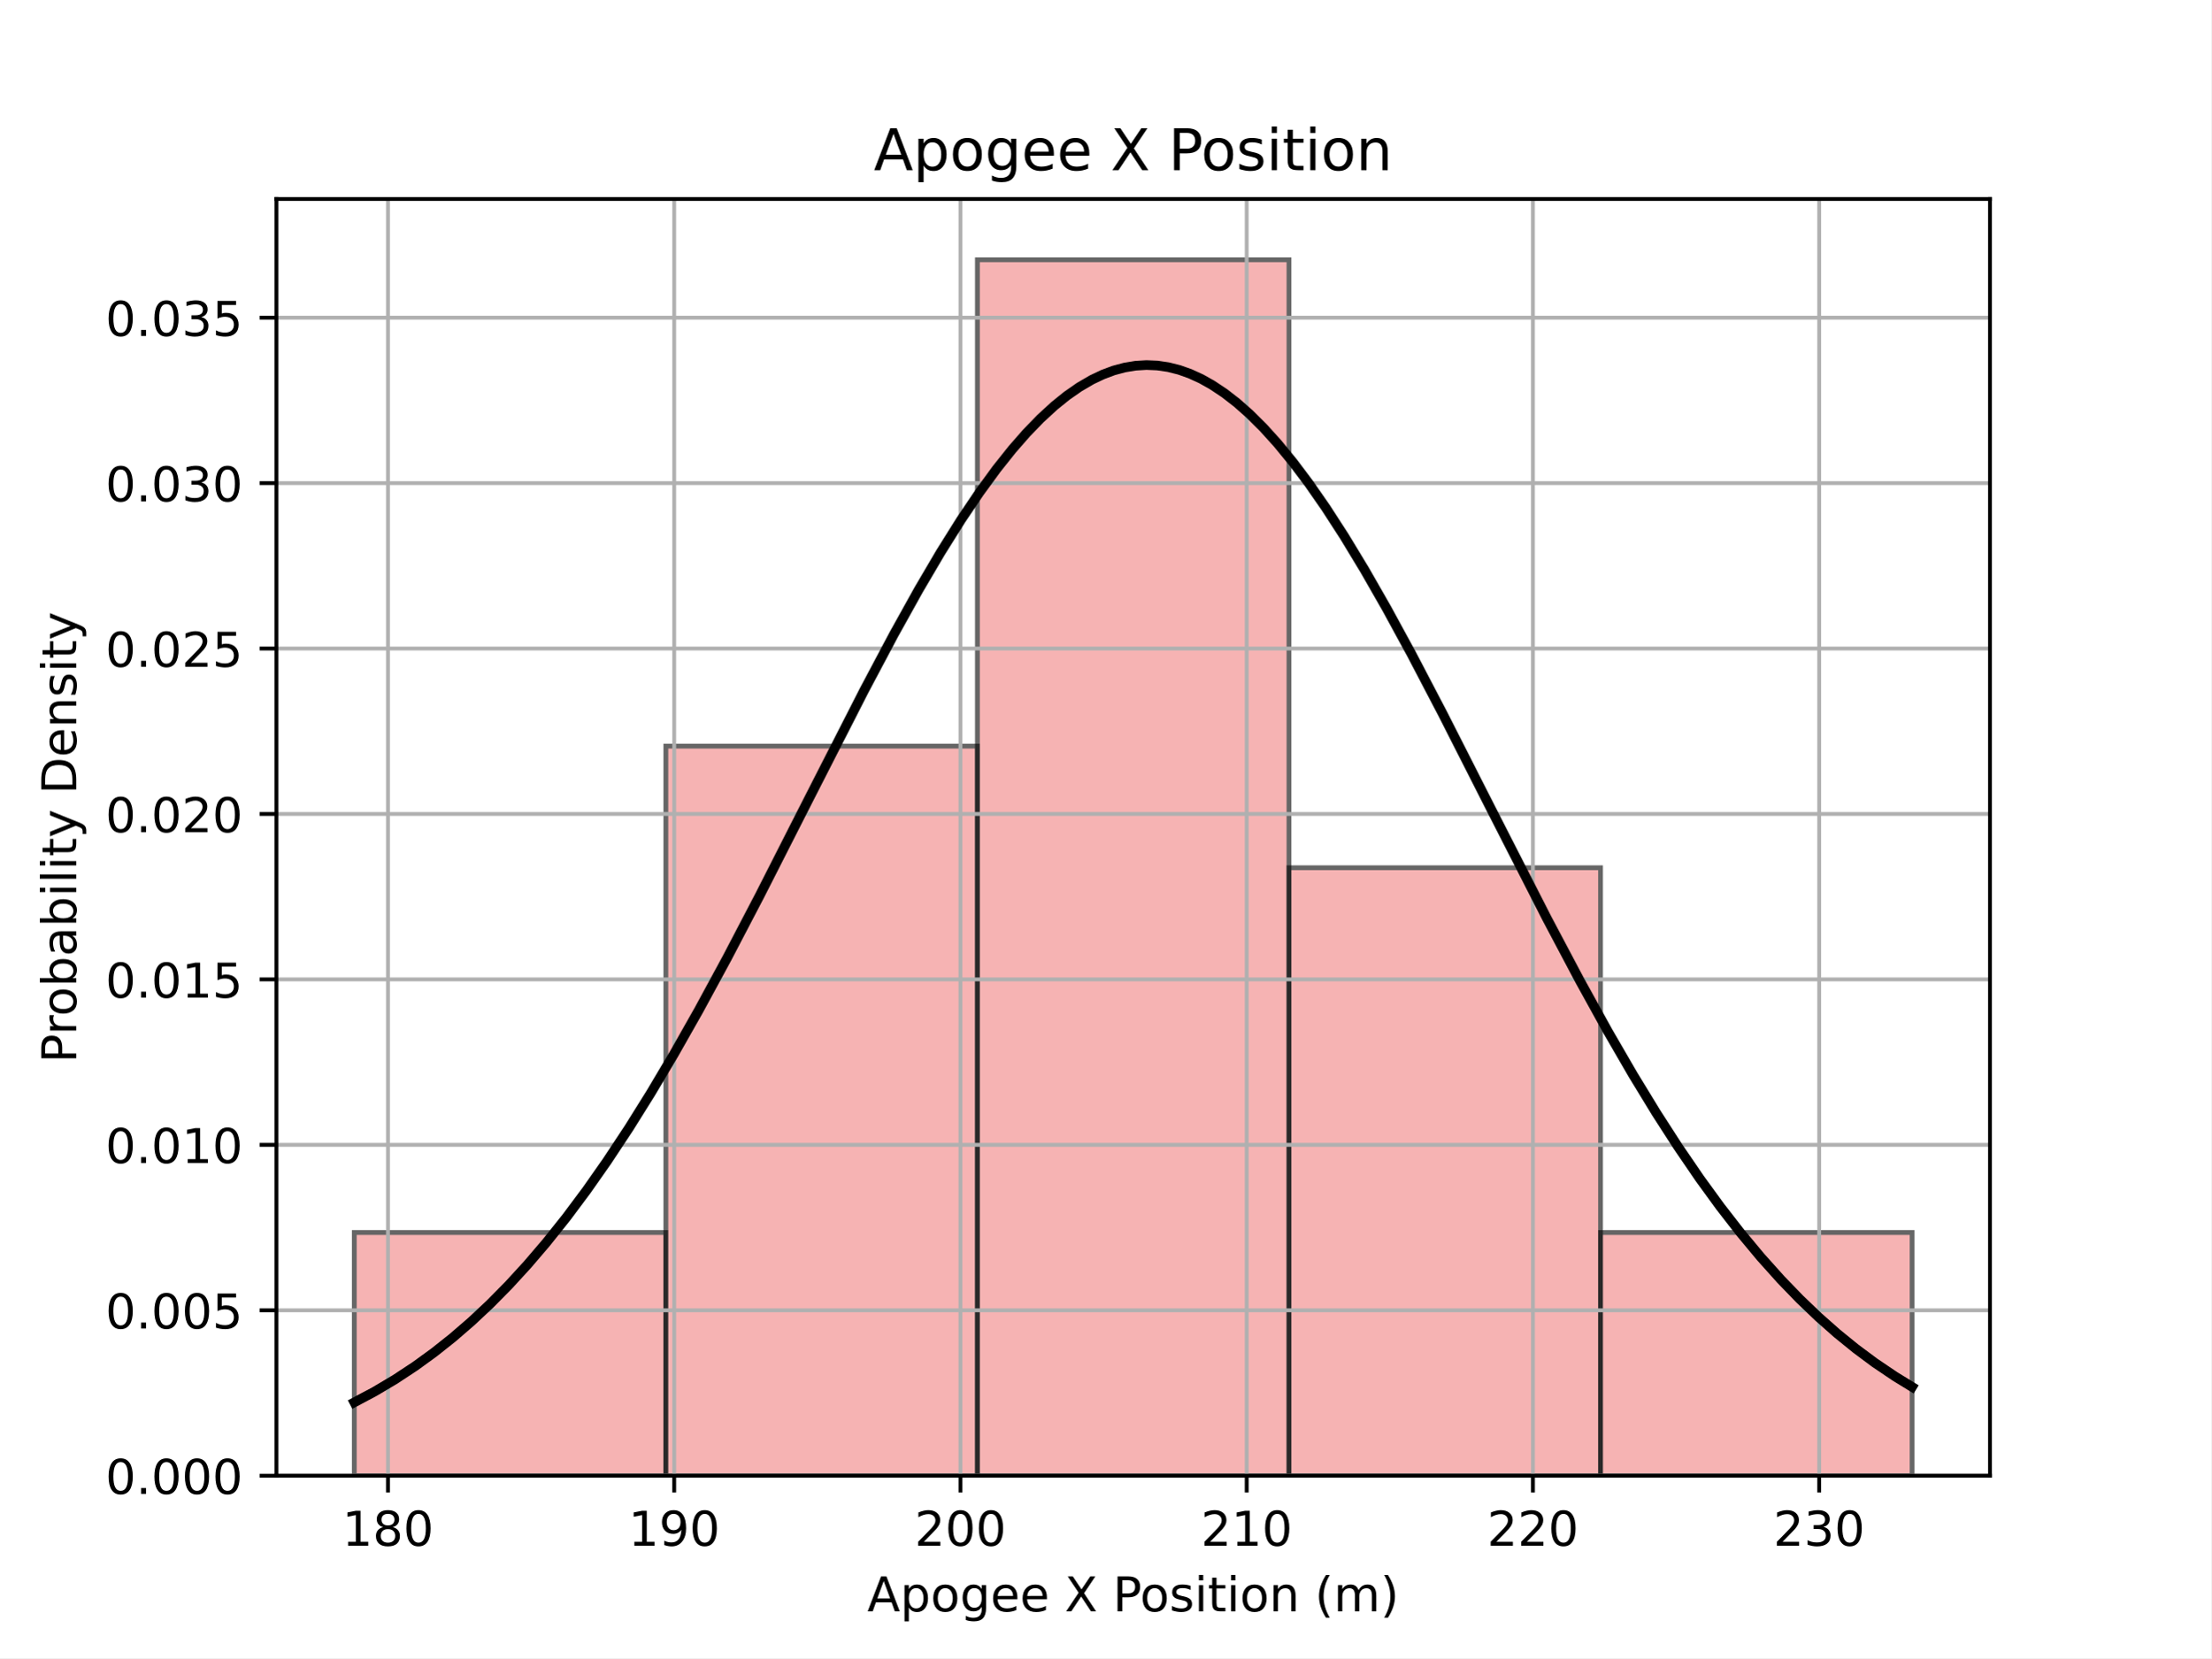
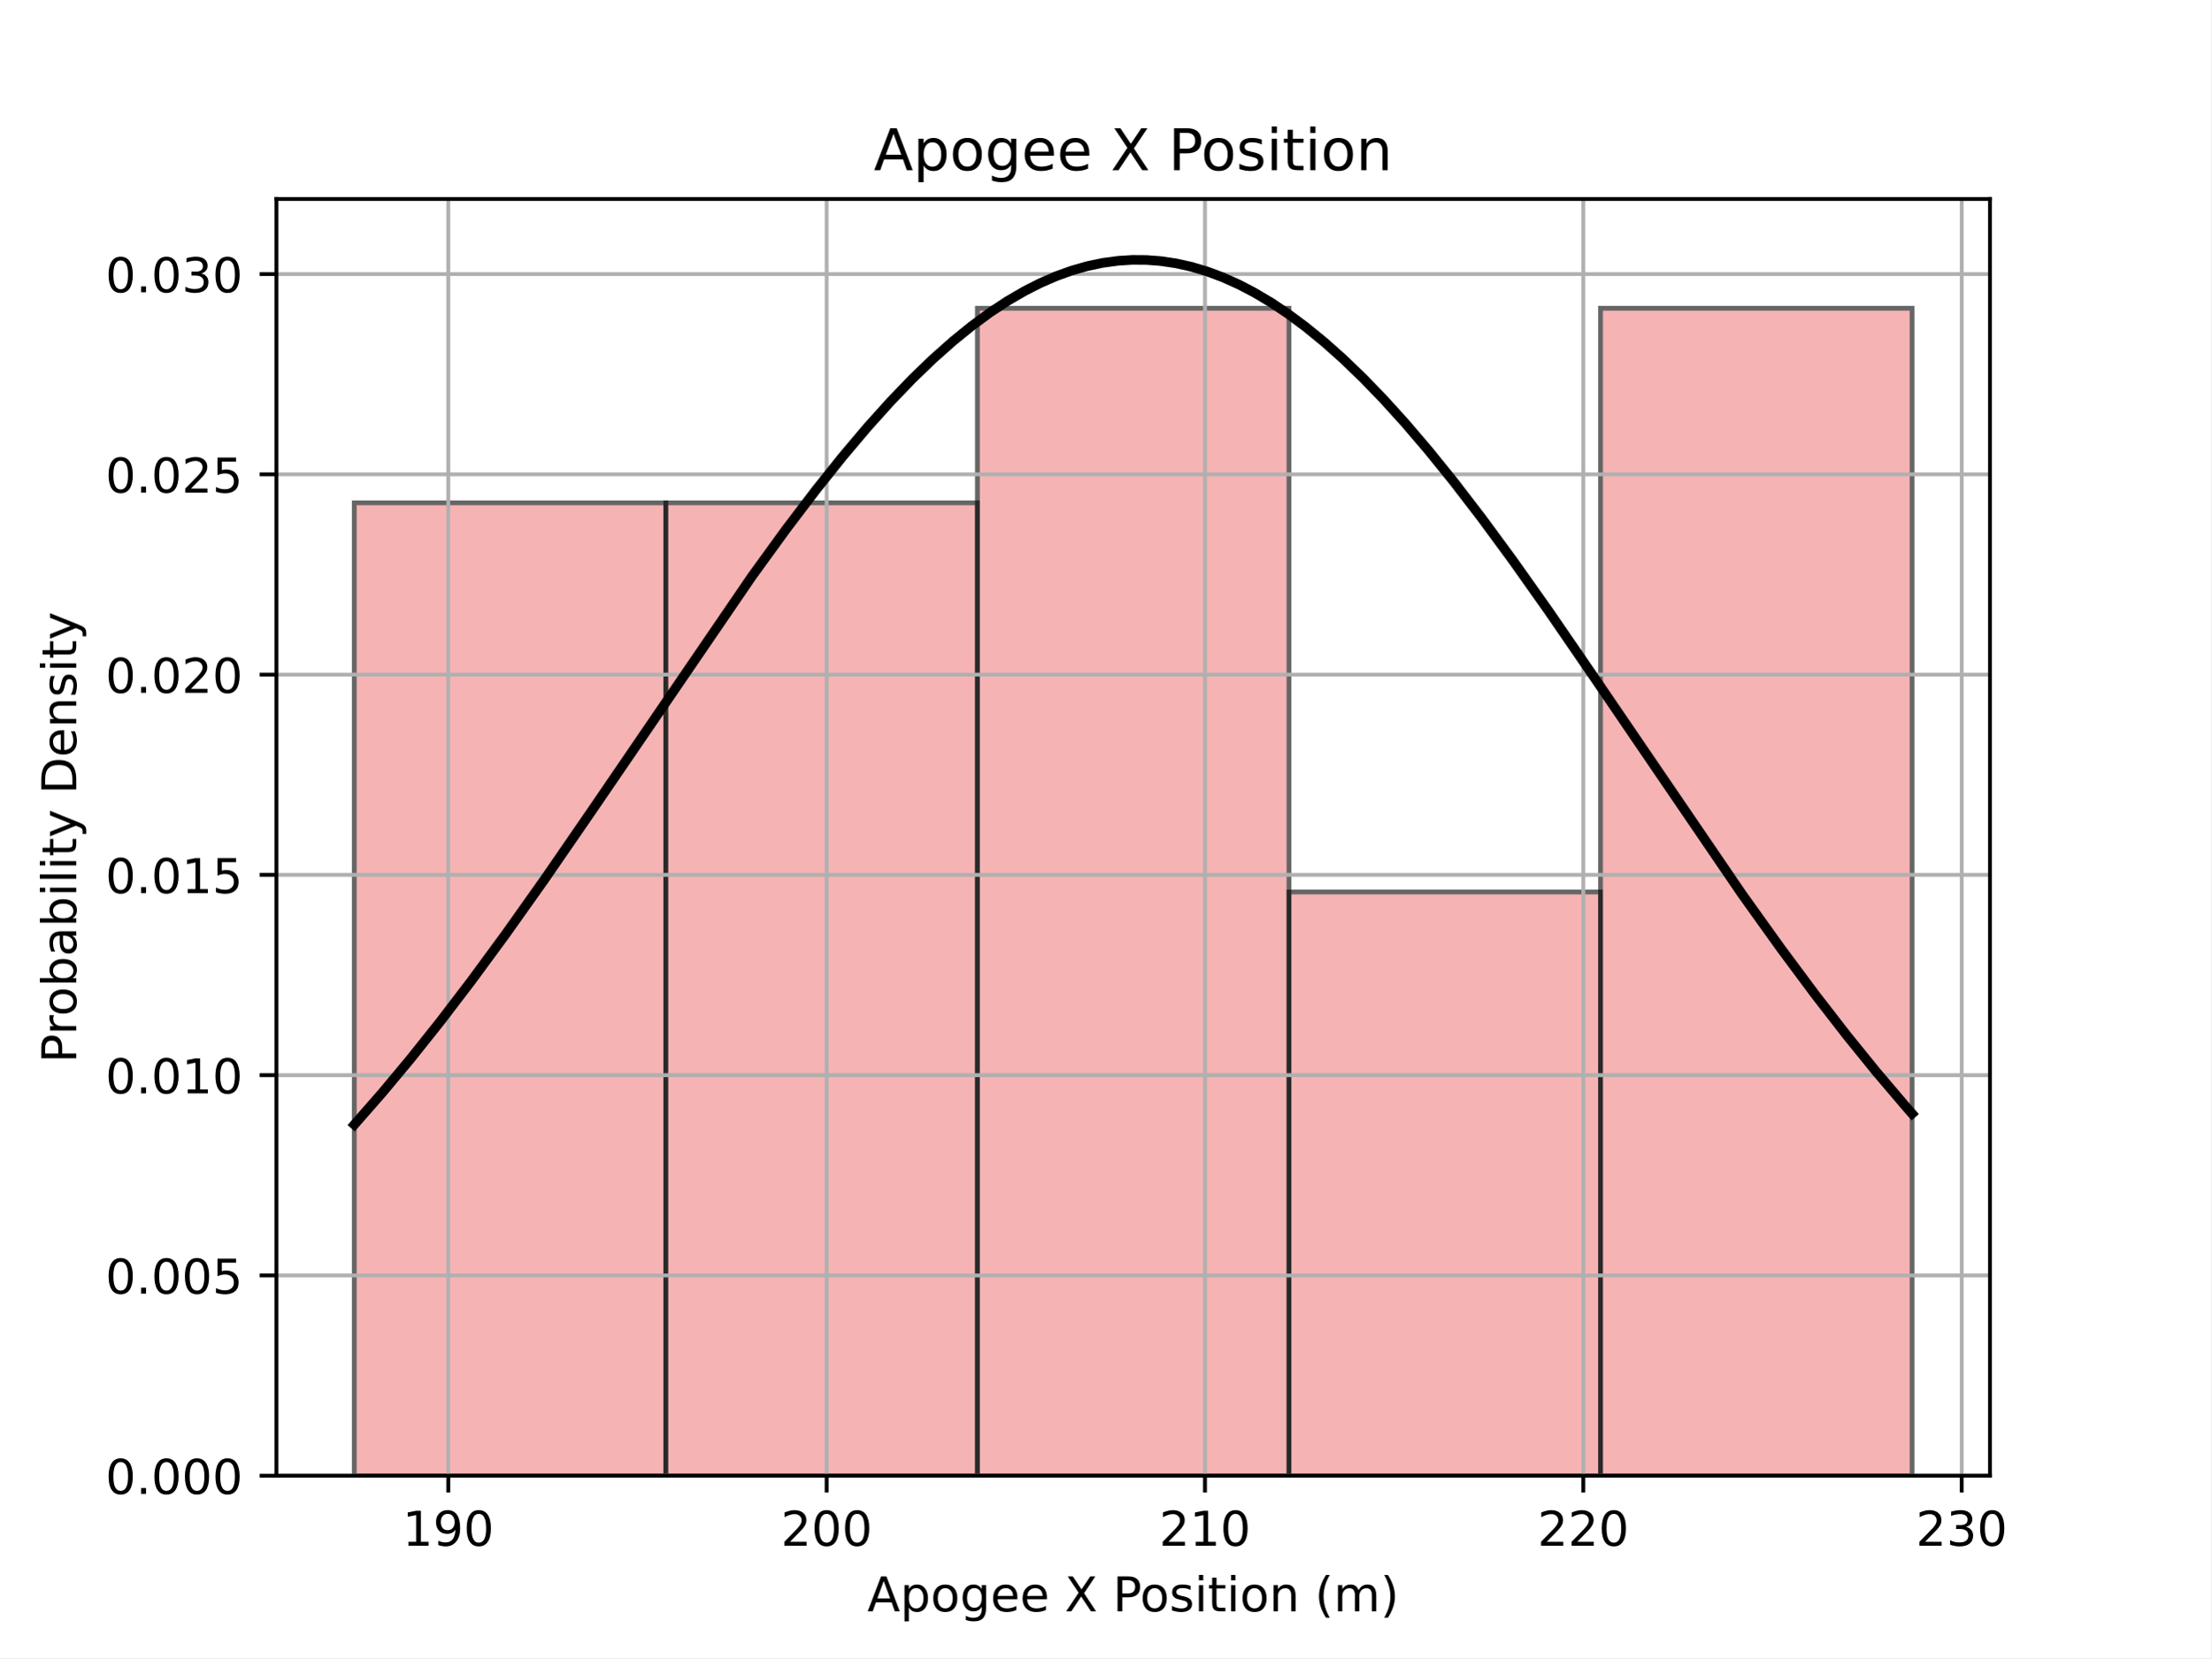
<svg xmlns="http://www.w3.org/2000/svg" xmlns:xlink="http://www.w3.org/1999/xlink" width="460.8pt" height="345.6pt" viewBox="0 0 460.8 345.6" version="1.1">
  <defs>
    <style type="text/css">*{stroke-linejoin: round; stroke-linecap: butt}</style>
  </defs>
  <g id="figure_1">
    <g id="patch_1">
      <path d="M 0 345.6  L 460.8 345.6  L 460.8 0  L 0 0  z " style="fill: #ffffff" />
    </g>
    <g id="axes_1">
      <g id="patch_2">
        <path d="M 57.6 307.584  L 414.72 307.584  L 414.72 41.472  L 57.6 41.472  z " style="fill: #ffffff" />
      </g>
      <g id="patch_3">
-         <path d="M 73.833 307.584  L 138.764 307.584  L 138.764 256.896  L 73.833 256.896  z " clip-path="url(#p63a8324d6d)" style="fill: #f08080; opacity: 0.6; stroke: #000000; stroke-linejoin: miter" />
+         <path d="M 73.833 307.584  L 138.764 307.584  L 138.764 104.806  L 73.833 104.806  z " clip-path="url(#pf82f36c392)" style="fill: #f08080; opacity: 0.6; stroke: #000000; stroke-linejoin: miter" />
      </g>
      <g id="patch_4">
-         <path d="M 138.764 307.584  L 203.695 307.584  L 203.695 155.52  L 138.764 155.52  z " clip-path="url(#p63a8324d6d)" style="fill: #f08080; opacity: 0.6; stroke: #000000; stroke-linejoin: miter" />
+         <path d="M 138.764 307.584  L 203.695 307.584  L 203.695 104.806  L 138.764 104.806  z " clip-path="url(#pf82f36c392)" style="fill: #f08080; opacity: 0.6; stroke: #000000; stroke-linejoin: miter" />
      </g>
      <g id="patch_5">
-         <path d="M 203.695 307.584  L 268.625 307.584  L 268.625 54.144  L 203.695 54.144  z " clip-path="url(#p63a8324d6d)" style="fill: #f08080; opacity: 0.6; stroke: #000000; stroke-linejoin: miter" />
+         <path d="M 203.695 307.584  L 268.625 307.584  L 268.625 64.251  L 203.695 64.251  z " clip-path="url(#pf82f36c392)" style="fill: #f08080; opacity: 0.6; stroke: #000000; stroke-linejoin: miter" />
      </g>
      <g id="patch_6">
-         <path d="M 268.625 307.584  L 333.556 307.584  L 333.556 180.864  L 268.625 180.864  z " clip-path="url(#p63a8324d6d)" style="fill: #f08080; opacity: 0.6; stroke: #000000; stroke-linejoin: miter" />
+         <path d="M 268.625 307.584  L 333.556 307.584  L 333.556 185.917  L 268.625 185.917  z " clip-path="url(#pf82f36c392)" style="fill: #f08080; opacity: 0.6; stroke: #000000; stroke-linejoin: miter" />
      </g>
      <g id="patch_7">
-         <path d="M 333.556 307.584  L 398.487 307.584  L 398.487 256.896  L 333.556 256.896  z " clip-path="url(#p63a8324d6d)" style="fill: #f08080; opacity: 0.6; stroke: #000000; stroke-linejoin: miter" />
+         <path d="M 333.556 307.584  L 398.487 307.584  L 398.487 64.251  L 333.556 64.251  z " clip-path="url(#pf82f36c392)" style="fill: #f08080; opacity: 0.6; stroke: #000000; stroke-linejoin: miter" />
      </g>
      <g id="matplotlib.axis_1">
        <g id="xtick_1">
          <g id="line2d_1">
-             <path d="M 80.849 307.584  L 80.849 41.472  " clip-path="url(#p63a8324d6d)" style="fill: none; stroke: #b0b0b0; stroke-width: 0.8; stroke-linecap: square" />
+             <path d="M 93.417 307.584  L 93.417 41.472  " clip-path="url(#pf82f36c392)" style="fill: none; stroke: #b0b0b0; stroke-width: 0.8; stroke-linecap: square" />
          </g>
          <g id="line2d_2">
            <defs>
-               <path id="m609d0bfc4b" d="M 0 0  L 0 3.5  " style="stroke: #000000; stroke-width: 0.8" />
+               <path id="m149912df74" d="M 0 0  L 0 3.5  " style="stroke: #000000; stroke-width: 0.8" />
            </defs>
            <g>
-               <use xlink:href="#m609d0bfc4b" x="80.849" y="307.584" style="stroke: #000000; stroke-width: 0.8" />
+               <use xlink:href="#m149912df74" x="93.417" y="307.584" style="stroke: #000000; stroke-width: 0.8" />
            </g>
          </g>
          <g id="text_1">
-             <g transform="translate(71.30485 322.1824) scale(0.1 -0.1)">
+             <g transform="translate(83.87286 322.1824) scale(0.1 -0.1)">
              <defs>
                <path id="DejaVuSans-31" d="M 794 531  L 1825 531  L 1825 4091  L 703 3866  L 703 4441  L 1819 4666  L 2450 4666  L 2450 531  L 3481 531  L 3481 0  L 794 0  L 794 531  z " transform="scale(0.015625)" />
-                 <path id="DejaVuSans-38" d="M 2034 2216  Q 1584 2216 1326 1975  Q 1069 1734 1069 1313  Q 1069 891 1326 650  Q 1584 409 2034 409  Q 2484 409 2743 651  Q 3003 894 3003 1313  Q 3003 1734 2745 1975  Q 2488 2216 2034 2216  z M 1403 2484  Q 997 2584 770 2862  Q 544 3141 544 3541  Q 544 4100 942 4425  Q 1341 4750 2034 4750  Q 2731 4750 3128 4425  Q 3525 4100 3525 3541  Q 3525 3141 3298 2862  Q 3072 2584 2669 2484  Q 3125 2378 3379 2068  Q 3634 1759 3634 1313  Q 3634 634 3220 271  Q 2806 -91 2034 -91  Q 1263 -91 848 271  Q 434 634 434 1313  Q 434 1759 690 2068  Q 947 2378 1403 2484  z M 1172 3481  Q 1172 3119 1398 2916  Q 1625 2713 2034 2713  Q 2441 2713 2670 2916  Q 2900 3119 2900 3481  Q 2900 3844 2670 4047  Q 2441 4250 2034 4250  Q 1625 4250 1398 4047  Q 1172 3844 1172 3481  z " transform="scale(0.015625)" />
+                 <path id="DejaVuSans-39" d="M 703 97  L 703 672  Q 941 559 1184 500  Q 1428 441 1663 441  Q 2288 441 2617 861  Q 2947 1281 2994 2138  Q 2813 1869 2534 1725  Q 2256 1581 1919 1581  Q 1219 1581 811 2004  Q 403 2428 403 3163  Q 403 3881 828 4315  Q 1253 4750 1959 4750  Q 2769 4750 3195 4129  Q 3622 3509 3622 2328  Q 3622 1225 3098 567  Q 2575 -91 1691 -91  Q 1453 -91 1209 -44  Q 966 3 703 97  z M 1959 2075  Q 2384 2075 2632 2365  Q 2881 2656 2881 3163  Q 2881 3666 2632 3958  Q 2384 4250 1959 4250  Q 1534 4250 1286 3958  Q 1038 3666 1038 3163  Q 1038 2656 1286 2365  Q 1534 2075 1959 2075  z " transform="scale(0.015625)" />
                <path id="DejaVuSans-30" d="M 2034 4250  Q 1547 4250 1301 3770  Q 1056 3291 1056 2328  Q 1056 1369 1301 889  Q 1547 409 2034 409  Q 2525 409 2770 889  Q 3016 1369 3016 2328  Q 3016 3291 2770 3770  Q 2525 4250 2034 4250  z M 2034 4750  Q 2819 4750 3233 4129  Q 3647 3509 3647 2328  Q 3647 1150 3233 529  Q 2819 -91 2034 -91  Q 1250 -91 836 529  Q 422 1150 422 2328  Q 422 3509 836 4129  Q 1250 4750 2034 4750  z " transform="scale(0.015625)" />
              </defs>
              <use xlink:href="#DejaVuSans-31" />
-               <use xlink:href="#DejaVuSans-38" transform="translate(63.62305 0)" />
+               <use xlink:href="#DejaVuSans-39" transform="translate(63.62305 0)" />
              <use xlink:href="#DejaVuSans-30" transform="translate(127.2461 0)" />
            </g>
          </g>
        </g>
        <g id="xtick_2">
          <g id="line2d_3">
-             <path d="M 140.504 307.584  L 140.504 41.472  " clip-path="url(#p63a8324d6d)" style="fill: none; stroke: #b0b0b0; stroke-width: 0.8; stroke-linecap: square" />
+             <path d="M 172.269 307.584  L 172.269 41.472  " clip-path="url(#pf82f36c392)" style="fill: none; stroke: #b0b0b0; stroke-width: 0.8; stroke-linecap: square" />
          </g>
          <g id="line2d_4">
            <g>
-               <use xlink:href="#m609d0bfc4b" x="140.504" y="307.584" style="stroke: #000000; stroke-width: 0.8" />
+               <use xlink:href="#m149912df74" x="172.269" y="307.584" style="stroke: #000000; stroke-width: 0.8" />
            </g>
          </g>
          <g id="text_2">
-             <g transform="translate(130.9602 322.1824) scale(0.1 -0.1)">
-               <defs>
-                 <path id="DejaVuSans-39" d="M 703 97  L 703 672  Q 941 559 1184 500  Q 1428 441 1663 441  Q 2288 441 2617 861  Q 2947 1281 2994 2138  Q 2813 1869 2534 1725  Q 2256 1581 1919 1581  Q 1219 1581 811 2004  Q 403 2428 403 3163  Q 403 3881 828 4315  Q 1253 4750 1959 4750  Q 2769 4750 3195 4129  Q 3622 3509 3622 2328  Q 3622 1225 3098 567  Q 2575 -91 1691 -91  Q 1453 -91 1209 -44  Q 966 3 703 97  z M 1959 2075  Q 2384 2075 2632 2365  Q 2881 2656 2881 3163  Q 2881 3666 2632 3958  Q 2384 4250 1959 4250  Q 1534 4250 1286 3958  Q 1038 3666 1038 3163  Q 1038 2656 1286 2365  Q 1534 2075 1959 2075  z " transform="scale(0.015625)" />
-               </defs>
-               <use xlink:href="#DejaVuSans-31" />
-               <use xlink:href="#DejaVuSans-39" transform="translate(63.62305 0)" />
+             <g transform="translate(162.7254 322.1824) scale(0.1 -0.1)">
+               <defs>
+                 <path id="DejaVuSans-32" d="M 1228 531  L 3431 531  L 3431 0  L 469 0  L 469 531  Q 828 903 1448 1529  Q 2069 2156 2228 2338  Q 2531 2678 2651 2914  Q 2772 3150 2772 3378  Q 2772 3750 2511 3984  Q 2250 4219 1831 4219  Q 1534 4219 1204 4116  Q 875 4013 500 3803  L 500 4441  Q 881 4594 1212 4672  Q 1544 4750 1819 4750  Q 2544 4750 2975 4387  Q 3406 4025 3406 3419  Q 3406 3131 3298 2873  Q 3191 2616 2906 2266  Q 2828 2175 2409 1742  Q 1991 1309 1228 531  z " transform="scale(0.015625)" />
+               </defs>
+               <use xlink:href="#DejaVuSans-32" />
+               <use xlink:href="#DejaVuSans-30" transform="translate(63.62305 0)" />
              <use xlink:href="#DejaVuSans-30" transform="translate(127.2461 0)" />
            </g>
          </g>
        </g>
        <g id="xtick_3">
          <g id="line2d_5">
-             <path d="M 200.159 307.584  L 200.159 41.472  " clip-path="url(#p63a8324d6d)" style="fill: none; stroke: #b0b0b0; stroke-width: 0.8; stroke-linecap: square" />
+             <path d="M 251.122 307.584  L 251.122 41.472  " clip-path="url(#pf82f36c392)" style="fill: none; stroke: #b0b0b0; stroke-width: 0.8; stroke-linecap: square" />
          </g>
          <g id="line2d_6">
            <g>
-               <use xlink:href="#m609d0bfc4b" x="200.159" y="307.584" style="stroke: #000000; stroke-width: 0.8" />
+               <use xlink:href="#m149912df74" x="251.122" y="307.584" style="stroke: #000000; stroke-width: 0.8" />
            </g>
          </g>
          <g id="text_3">
-             <g transform="translate(190.6156 322.1824) scale(0.1 -0.1)">
-               <defs>
-                 <path id="DejaVuSans-32" d="M 1228 531  L 3431 531  L 3431 0  L 469 0  L 469 531  Q 828 903 1448 1529  Q 2069 2156 2228 2338  Q 2531 2678 2651 2914  Q 2772 3150 2772 3378  Q 2772 3750 2511 3984  Q 2250 4219 1831 4219  Q 1534 4219 1204 4116  Q 875 4013 500 3803  L 500 4441  Q 881 4594 1212 4672  Q 1544 4750 1819 4750  Q 2544 4750 2975 4387  Q 3406 4025 3406 3419  Q 3406 3131 3298 2873  Q 3191 2616 2906 2266  Q 2828 2175 2409 1742  Q 1991 1309 1228 531  z " transform="scale(0.015625)" />
-               </defs>
+             <g transform="translate(241.5779 322.1824) scale(0.1 -0.1)">
              <use xlink:href="#DejaVuSans-32" />
-               <use xlink:href="#DejaVuSans-30" transform="translate(63.62305 0)" />
+               <use xlink:href="#DejaVuSans-31" transform="translate(63.62305 0)" />
              <use xlink:href="#DejaVuSans-30" transform="translate(127.2461 0)" />
            </g>
          </g>
        </g>
        <g id="xtick_4">
          <g id="line2d_7">
-             <path d="M 259.815 307.584  L 259.815 41.472  " clip-path="url(#p63a8324d6d)" style="fill: none; stroke: #b0b0b0; stroke-width: 0.8; stroke-linecap: square" />
+             <path d="M 329.974 307.584  L 329.974 41.472  " clip-path="url(#pf82f36c392)" style="fill: none; stroke: #b0b0b0; stroke-width: 0.8; stroke-linecap: square" />
          </g>
          <g id="line2d_8">
            <g>
-               <use xlink:href="#m609d0bfc4b" x="259.815" y="307.584" style="stroke: #000000; stroke-width: 0.8" />
+               <use xlink:href="#m149912df74" x="329.974" y="307.584" style="stroke: #000000; stroke-width: 0.8" />
            </g>
          </g>
          <g id="text_4">
-             <g transform="translate(250.271 322.1824) scale(0.1 -0.1)">
+             <g transform="translate(320.4304 322.1824) scale(0.1 -0.1)">
              <use xlink:href="#DejaVuSans-32" />
-               <use xlink:href="#DejaVuSans-31" transform="translate(63.62305 0)" />
+               <use xlink:href="#DejaVuSans-32" transform="translate(63.62305 0)" />
              <use xlink:href="#DejaVuSans-30" transform="translate(127.2461 0)" />
            </g>
          </g>
        </g>
        <g id="xtick_5">
          <g id="line2d_9">
-             <path d="M 319.47 307.584  L 319.47 41.472  " clip-path="url(#p63a8324d6d)" style="fill: none; stroke: #b0b0b0; stroke-width: 0.8; stroke-linecap: square" />
+             <path d="M 408.827 307.584  L 408.827 41.472  " clip-path="url(#pf82f36c392)" style="fill: none; stroke: #b0b0b0; stroke-width: 0.8; stroke-linecap: square" />
          </g>
          <g id="line2d_10">
            <g>
-               <use xlink:href="#m609d0bfc4b" x="319.47" y="307.584" style="stroke: #000000; stroke-width: 0.8" />
+               <use xlink:href="#m149912df74" x="408.827" y="307.584" style="stroke: #000000; stroke-width: 0.8" />
            </g>
          </g>
          <g id="text_5">
-             <g transform="translate(309.9263 322.1824) scale(0.1 -0.1)">
-               <use xlink:href="#DejaVuSans-32" />
-               <use xlink:href="#DejaVuSans-32" transform="translate(63.62305 0)" />
-               <use xlink:href="#DejaVuSans-30" transform="translate(127.2461 0)" />
-             </g>
-           </g>
-         </g>
-         <g id="xtick_6">
-           <g id="line2d_11">
-             <path d="M 379.125 307.584  L 379.125 41.472  " clip-path="url(#p63a8324d6d)" style="fill: none; stroke: #b0b0b0; stroke-width: 0.8; stroke-linecap: square" />
-           </g>
-           <g id="line2d_12">
-             <g>
-               <use xlink:href="#m609d0bfc4b" x="379.125" y="307.584" style="stroke: #000000; stroke-width: 0.8" />
-             </g>
-           </g>
-           <g id="text_6">
-             <g transform="translate(369.5817 322.1824) scale(0.1 -0.1)">
+             <g transform="translate(399.2829 322.1824) scale(0.1 -0.1)">
              <defs>
                <path id="DejaVuSans-33" d="M 2597 2516  Q 3050 2419 3304 2112  Q 3559 1806 3559 1356  Q 3559 666 3084 287  Q 2609 -91 1734 -91  Q 1441 -91 1130 -33  Q 819 25 488 141  L 488 750  Q 750 597 1062 519  Q 1375 441 1716 441  Q 2309 441 2620 675  Q 2931 909 2931 1356  Q 2931 1769 2642 2001  Q 2353 2234 1838 2234  L 1294 2234  L 1294 2753  L 1863 2753  Q 2328 2753 2575 2939  Q 2822 3125 2822 3475  Q 2822 3834 2567 4026  Q 2313 4219 1838 4219  Q 1578 4219 1281 4162  Q 984 4106 628 3988  L 628 4550  Q 988 4650 1302 4700  Q 1616 4750 1894 4750  Q 2613 4750 3031 4423  Q 3450 4097 3450 3541  Q 3450 3153 3228 2886  Q 3006 2619 2597 2516  z " transform="scale(0.015625)" />
              </defs>
              <use xlink:href="#DejaVuSans-32" />
              <use xlink:href="#DejaVuSans-33" transform="translate(63.62305 0)" />
              <use xlink:href="#DejaVuSans-30" transform="translate(127.2461 0)" />
            </g>
          </g>
        </g>
-         <g id="text_7">
+         <g id="text_6">
          <g transform="translate(180.7506 335.8606) scale(0.1 -0.1)">
            <defs>
              <path id="DejaVuSans-41" d="M 2188 4044  L 1331 1722  L 3047 1722  L 2188 4044  z M 1831 4666  L 2547 4666  L 4325 0  L 3669 0  L 3244 1197  L 1141 1197  L 716 0  L 50 0  L 1831 4666  z " transform="scale(0.015625)" />
              <path id="DejaVuSans-70" d="M 1159 525  L 1159 -1331  L 581 -1331  L 581 3500  L 1159 3500  L 1159 2969  Q 1341 3281 1617 3432  Q 1894 3584 2278 3584  Q 2916 3584 3314 3078  Q 3713 2572 3713 1747  Q 3713 922 3314 415  Q 2916 -91 2278 -91  Q 1894 -91 1617 61  Q 1341 213 1159 525  z M 3116 1747  Q 3116 2381 2855 2742  Q 2594 3103 2138 3103  Q 1681 3103 1420 2742  Q 1159 2381 1159 1747  Q 1159 1113 1420 752  Q 1681 391 2138 391  Q 2594 391 2855 752  Q 3116 1113 3116 1747  z " transform="scale(0.015625)" />
              <path id="DejaVuSans-6f" d="M 1959 3097  Q 1497 3097 1228 2736  Q 959 2375 959 1747  Q 959 1119 1226 758  Q 1494 397 1959 397  Q 2419 397 2687 759  Q 2956 1122 2956 1747  Q 2956 2369 2687 2733  Q 2419 3097 1959 3097  z M 1959 3584  Q 2709 3584 3137 3096  Q 3566 2609 3566 1747  Q 3566 888 3137 398  Q 2709 -91 1959 -91  Q 1206 -91 779 398  Q 353 888 353 1747  Q 353 2609 779 3096  Q 1206 3584 1959 3584  z " transform="scale(0.015625)" />
              <path id="DejaVuSans-67" d="M 2906 1791  Q 2906 2416 2648 2759  Q 2391 3103 1925 3103  Q 1463 3103 1205 2759  Q 947 2416 947 1791  Q 947 1169 1205 825  Q 1463 481 1925 481  Q 2391 481 2648 825  Q 2906 1169 2906 1791  z M 3481 434  Q 3481 -459 3084 -895  Q 2688 -1331 1869 -1331  Q 1566 -1331 1297 -1286  Q 1028 -1241 775 -1147  L 775 -588  Q 1028 -725 1275 -790  Q 1522 -856 1778 -856  Q 2344 -856 2625 -561  Q 2906 -266 2906 331  L 2906 616  Q 2728 306 2450 153  Q 2172 0 1784 0  Q 1141 0 747 490  Q 353 981 353 1791  Q 353 2603 747 3093  Q 1141 3584 1784 3584  Q 2172 3584 2450 3431  Q 2728 3278 2906 2969  L 2906 3500  L 3481 3500  L 3481 434  z " transform="scale(0.015625)" />
              <path id="DejaVuSans-65" d="M 3597 1894  L 3597 1613  L 953 1613  Q 991 1019 1311 708  Q 1631 397 2203 397  Q 2534 397 2845 478  Q 3156 559 3463 722  L 3463 178  Q 3153 47 2828 -22  Q 2503 -91 2169 -91  Q 1331 -91 842 396  Q 353 884 353 1716  Q 353 2575 817 3079  Q 1281 3584 2069 3584  Q 2775 3584 3186 3129  Q 3597 2675 3597 1894  z M 3022 2063  Q 3016 2534 2758 2815  Q 2500 3097 2075 3097  Q 1594 3097 1305 2825  Q 1016 2553 972 2059  L 3022 2063  z " transform="scale(0.015625)" />
              <path id="DejaVuSans-20" transform="scale(0.015625)" />
              <path id="DejaVuSans-58" d="M 403 4666  L 1081 4666  L 2241 2931  L 3406 4666  L 4084 4666  L 2584 2425  L 4184 0  L 3506 0  L 2194 1984  L 872 0  L 191 0  L 1856 2491  L 403 4666  z " transform="scale(0.015625)" />
              <path id="DejaVuSans-50" d="M 1259 4147  L 1259 2394  L 2053 2394  Q 2494 2394 2734 2622  Q 2975 2850 2975 3272  Q 2975 3691 2734 3919  Q 2494 4147 2053 4147  L 1259 4147  z M 628 4666  L 2053 4666  Q 2838 4666 3239 4311  Q 3641 3956 3641 3272  Q 3641 2581 3239 2228  Q 2838 1875 2053 1875  L 1259 1875  L 1259 0  L 628 0  L 628 4666  z " transform="scale(0.015625)" />
              <path id="DejaVuSans-73" d="M 2834 3397  L 2834 2853  Q 2591 2978 2328 3040  Q 2066 3103 1784 3103  Q 1356 3103 1142 2972  Q 928 2841 928 2578  Q 928 2378 1081 2264  Q 1234 2150 1697 2047  L 1894 2003  Q 2506 1872 2764 1633  Q 3022 1394 3022 966  Q 3022 478 2636 193  Q 2250 -91 1575 -91  Q 1294 -91 989 -36  Q 684 19 347 128  L 347 722  Q 666 556 975 473  Q 1284 391 1588 391  Q 1994 391 2212 530  Q 2431 669 2431 922  Q 2431 1156 2273 1281  Q 2116 1406 1581 1522  L 1381 1569  Q 847 1681 609 1914  Q 372 2147 372 2553  Q 372 3047 722 3315  Q 1072 3584 1716 3584  Q 2034 3584 2315 3537  Q 2597 3491 2834 3397  z " transform="scale(0.015625)" />
              <path id="DejaVuSans-69" d="M 603 3500  L 1178 3500  L 1178 0  L 603 0  L 603 3500  z M 603 4863  L 1178 4863  L 1178 4134  L 603 4134  L 603 4863  z " transform="scale(0.015625)" />
              <path id="DejaVuSans-74" d="M 1172 4494  L 1172 3500  L 2356 3500  L 2356 3053  L 1172 3053  L 1172 1153  Q 1172 725 1289 603  Q 1406 481 1766 481  L 2356 481  L 2356 0  L 1766 0  Q 1100 0 847 248  Q 594 497 594 1153  L 594 3053  L 172 3053  L 172 3500  L 594 3500  L 594 4494  L 1172 4494  z " transform="scale(0.015625)" />
              <path id="DejaVuSans-6e" d="M 3513 2113  L 3513 0  L 2938 0  L 2938 2094  Q 2938 2591 2744 2837  Q 2550 3084 2163 3084  Q 1697 3084 1428 2787  Q 1159 2491 1159 1978  L 1159 0  L 581 0  L 581 3500  L 1159 3500  L 1159 2956  Q 1366 3272 1645 3428  Q 1925 3584 2291 3584  Q 2894 3584 3203 3211  Q 3513 2838 3513 2113  z " transform="scale(0.015625)" />
              <path id="DejaVuSans-28" d="M 1984 4856  Q 1566 4138 1362 3434  Q 1159 2731 1159 2009  Q 1159 1288 1364 580  Q 1569 -128 1984 -844  L 1484 -844  Q 1016 -109 783 600  Q 550 1309 550 2009  Q 550 2706 781 3412  Q 1013 4119 1484 4856  L 1984 4856  z " transform="scale(0.015625)" />
              <path id="DejaVuSans-6d" d="M 3328 2828  Q 3544 3216 3844 3400  Q 4144 3584 4550 3584  Q 5097 3584 5394 3201  Q 5691 2819 5691 2113  L 5691 0  L 5113 0  L 5113 2094  Q 5113 2597 4934 2840  Q 4756 3084 4391 3084  Q 3944 3084 3684 2787  Q 3425 2491 3425 1978  L 3425 0  L 2847 0  L 2847 2094  Q 2847 2600 2669 2842  Q 2491 3084 2119 3084  Q 1678 3084 1418 2786  Q 1159 2488 1159 1978  L 1159 0  L 581 0  L 581 3500  L 1159 3500  L 1159 2956  Q 1356 3278 1631 3431  Q 1906 3584 2284 3584  Q 2666 3584 2933 3390  Q 3200 3197 3328 2828  z " transform="scale(0.015625)" />
              <path id="DejaVuSans-29" d="M 513 4856  L 1013 4856  Q 1481 4119 1714 3412  Q 1947 2706 1947 2009  Q 1947 1309 1714 600  Q 1481 -109 1013 -844  L 513 -844  Q 928 -128 1133 580  Q 1338 1288 1338 2009  Q 1338 2731 1133 3434  Q 928 4138 513 4856  z " transform="scale(0.015625)" />
            </defs>
            <use xlink:href="#DejaVuSans-41" />
            <use xlink:href="#DejaVuSans-70" transform="translate(68.4082 0)" />
            <use xlink:href="#DejaVuSans-6f" transform="translate(131.8848 0)" />
            <use xlink:href="#DejaVuSans-67" transform="translate(193.0664 0)" />
            <use xlink:href="#DejaVuSans-65" transform="translate(256.543 0)" />
            <use xlink:href="#DejaVuSans-65" transform="translate(318.0664 0)" />
            <use xlink:href="#DejaVuSans-20" transform="translate(379.5898 0)" />
            <use xlink:href="#DejaVuSans-58" transform="translate(411.377 0)" />
            <use xlink:href="#DejaVuSans-20" transform="translate(479.8828 0)" />
            <use xlink:href="#DejaVuSans-50" transform="translate(511.6699 0)" />
            <use xlink:href="#DejaVuSans-6f" transform="translate(568.3477 0)" />
            <use xlink:href="#DejaVuSans-73" transform="translate(629.5293 0)" />
            <use xlink:href="#DejaVuSans-69" transform="translate(681.6289 0)" />
            <use xlink:href="#DejaVuSans-74" transform="translate(709.4121 0)" />
            <use xlink:href="#DejaVuSans-69" transform="translate(748.6211 0)" />
            <use xlink:href="#DejaVuSans-6f" transform="translate(776.4043 0)" />
            <use xlink:href="#DejaVuSans-6e" transform="translate(837.5859 0)" />
            <use xlink:href="#DejaVuSans-20" transform="translate(900.9648 0)" />
            <use xlink:href="#DejaVuSans-28" transform="translate(932.752 0)" />
            <use xlink:href="#DejaVuSans-6d" transform="translate(971.7656 0)" />
            <use xlink:href="#DejaVuSans-29" transform="translate(1069.178 0)" />
          </g>
        </g>
      </g>
      <g id="matplotlib.axis_2">
        <g id="ytick_1">
-           <g id="line2d_13">
-             <path d="M 57.6 307.584  L 414.72 307.584  " clip-path="url(#p63a8324d6d)" style="fill: none; stroke: #b0b0b0; stroke-width: 0.8; stroke-linecap: square" />
-           </g>
-           <g id="line2d_14">
+           <g id="line2d_11">
+             <path d="M 57.6 307.584  L 414.72 307.584  " clip-path="url(#pf82f36c392)" style="fill: none; stroke: #b0b0b0; stroke-width: 0.8; stroke-linecap: square" />
+           </g>
+           <g id="line2d_12">
            <defs>
-               <path id="ma37bb18893" d="M 0 0  L -3.5 0  " style="stroke: #000000; stroke-width: 0.8" />
+               <path id="m7b942fb9f3" d="M 0 0  L -3.5 0  " style="stroke: #000000; stroke-width: 0.8" />
            </defs>
            <g>
-               <use xlink:href="#ma37bb18893" x="57.6" y="307.584" style="stroke: #000000; stroke-width: 0.8" />
-             </g>
-           </g>
-           <g id="text_8">
+               <use xlink:href="#m7b942fb9f3" x="57.6" y="307.584" style="stroke: #000000; stroke-width: 0.8" />
+             </g>
+           </g>
+           <g id="text_7">
            <g transform="translate(21.97188 311.3832) scale(0.1 -0.1)">
              <defs>
                <path id="DejaVuSans-2e" d="M 684 794  L 1344 794  L 1344 0  L 684 0  L 684 794  z " transform="scale(0.015625)" />
              </defs>
              <use xlink:href="#DejaVuSans-30" />
              <use xlink:href="#DejaVuSans-2e" transform="translate(63.62305 0)" />
              <use xlink:href="#DejaVuSans-30" transform="translate(95.41016 0)" />
              <use xlink:href="#DejaVuSans-30" transform="translate(159.0332 0)" />
              <use xlink:href="#DejaVuSans-30" transform="translate(222.6562 0)" />
            </g>
          </g>
        </g>
        <g id="ytick_2">
-           <g id="line2d_15">
-             <path d="M 57.6 273.102  L 414.72 273.102  " clip-path="url(#p63a8324d6d)" style="fill: none; stroke: #b0b0b0; stroke-width: 0.8; stroke-linecap: square" />
-           </g>
-           <g id="line2d_16">
-             <g>
-               <use xlink:href="#ma37bb18893" x="57.6" y="273.102" style="stroke: #000000; stroke-width: 0.8" />
-             </g>
-           </g>
-           <g id="text_9">
-             <g transform="translate(21.97188 276.9016) scale(0.1 -0.1)">
+           <g id="line2d_13">
+             <path d="M 57.6 265.84  L 414.72 265.84  " clip-path="url(#pf82f36c392)" style="fill: none; stroke: #b0b0b0; stroke-width: 0.8; stroke-linecap: square" />
+           </g>
+           <g id="line2d_14">
+             <g>
+               <use xlink:href="#m7b942fb9f3" x="57.6" y="265.84" style="stroke: #000000; stroke-width: 0.8" />
+             </g>
+           </g>
+           <g id="text_8">
+             <g transform="translate(21.97188 269.639) scale(0.1 -0.1)">
              <defs>
                <path id="DejaVuSans-35" d="M 691 4666  L 3169 4666  L 3169 4134  L 1269 4134  L 1269 2991  Q 1406 3038 1543 3061  Q 1681 3084 1819 3084  Q 2600 3084 3056 2656  Q 3513 2228 3513 1497  Q 3513 744 3044 326  Q 2575 -91 1722 -91  Q 1428 -91 1123 -41  Q 819 9 494 109  L 494 744  Q 775 591 1075 516  Q 1375 441 1709 441  Q 2250 441 2565 725  Q 2881 1009 2881 1497  Q 2881 1984 2565 2268  Q 2250 2553 1709 2553  Q 1456 2553 1204 2497  Q 953 2441 691 2322  L 691 4666  z " transform="scale(0.015625)" />
              </defs>
              <use xlink:href="#DejaVuSans-30" />
              <use xlink:href="#DejaVuSans-2e" transform="translate(63.62305 0)" />
              <use xlink:href="#DejaVuSans-30" transform="translate(95.41016 0)" />
              <use xlink:href="#DejaVuSans-30" transform="translate(159.0332 0)" />
              <use xlink:href="#DejaVuSans-35" transform="translate(222.6562 0)" />
            </g>
          </g>
        </g>
        <g id="ytick_3">
-           <g id="line2d_17">
-             <path d="M 57.6 238.621  L 414.72 238.621  " clip-path="url(#p63a8324d6d)" style="fill: none; stroke: #b0b0b0; stroke-width: 0.8; stroke-linecap: square" />
-           </g>
-           <g id="line2d_18">
-             <g>
-               <use xlink:href="#ma37bb18893" x="57.6" y="238.621" style="stroke: #000000; stroke-width: 0.8" />
-             </g>
-           </g>
-           <g id="text_10">
-             <g transform="translate(21.97188 242.4201) scale(0.1 -0.1)">
+           <g id="line2d_15">
+             <path d="M 57.6 224.096  L 414.72 224.096  " clip-path="url(#pf82f36c392)" style="fill: none; stroke: #b0b0b0; stroke-width: 0.8; stroke-linecap: square" />
+           </g>
+           <g id="line2d_16">
+             <g>
+               <use xlink:href="#m7b942fb9f3" x="57.6" y="224.096" style="stroke: #000000; stroke-width: 0.8" />
+             </g>
+           </g>
+           <g id="text_9">
+             <g transform="translate(21.97188 227.8948) scale(0.1 -0.1)">
              <use xlink:href="#DejaVuSans-30" />
              <use xlink:href="#DejaVuSans-2e" transform="translate(63.62305 0)" />
              <use xlink:href="#DejaVuSans-30" transform="translate(95.41016 0)" />
              <use xlink:href="#DejaVuSans-31" transform="translate(159.0332 0)" />
              <use xlink:href="#DejaVuSans-30" transform="translate(222.6562 0)" />
            </g>
          </g>
        </g>
        <g id="ytick_4">
-           <g id="line2d_19">
-             <path d="M 57.6 204.139  L 414.72 204.139  " clip-path="url(#p63a8324d6d)" style="fill: none; stroke: #b0b0b0; stroke-width: 0.8; stroke-linecap: square" />
-           </g>
-           <g id="line2d_20">
-             <g>
-               <use xlink:href="#ma37bb18893" x="57.6" y="204.139" style="stroke: #000000; stroke-width: 0.8" />
-             </g>
-           </g>
-           <g id="text_11">
-             <g transform="translate(21.97188 207.9385) scale(0.1 -0.1)">
+           <g id="line2d_17">
+             <path d="M 57.6 182.351  L 414.72 182.351  " clip-path="url(#pf82f36c392)" style="fill: none; stroke: #b0b0b0; stroke-width: 0.8; stroke-linecap: square" />
+           </g>
+           <g id="line2d_18">
+             <g>
+               <use xlink:href="#m7b942fb9f3" x="57.6" y="182.351" style="stroke: #000000; stroke-width: 0.8" />
+             </g>
+           </g>
+           <g id="text_10">
+             <g transform="translate(21.97188 186.1506) scale(0.1 -0.1)">
              <use xlink:href="#DejaVuSans-30" />
              <use xlink:href="#DejaVuSans-2e" transform="translate(63.62305 0)" />
              <use xlink:href="#DejaVuSans-30" transform="translate(95.41016 0)" />
              <use xlink:href="#DejaVuSans-31" transform="translate(159.0332 0)" />
              <use xlink:href="#DejaVuSans-35" transform="translate(222.6562 0)" />
            </g>
          </g>
        </g>
        <g id="ytick_5">
-           <g id="line2d_21">
-             <path d="M 57.6 169.658  L 414.72 169.658  " clip-path="url(#p63a8324d6d)" style="fill: none; stroke: #b0b0b0; stroke-width: 0.8; stroke-linecap: square" />
-           </g>
-           <g id="line2d_22">
-             <g>
-               <use xlink:href="#ma37bb18893" x="57.6" y="169.658" style="stroke: #000000; stroke-width: 0.8" />
-             </g>
-           </g>
-           <g id="text_12">
-             <g transform="translate(21.97188 173.4569) scale(0.1 -0.1)">
+           <g id="line2d_19">
+             <path d="M 57.6 140.607  L 414.72 140.607  " clip-path="url(#pf82f36c392)" style="fill: none; stroke: #b0b0b0; stroke-width: 0.8; stroke-linecap: square" />
+           </g>
+           <g id="line2d_20">
+             <g>
+               <use xlink:href="#m7b942fb9f3" x="57.6" y="140.607" style="stroke: #000000; stroke-width: 0.8" />
+             </g>
+           </g>
+           <g id="text_11">
+             <g transform="translate(21.97188 144.4064) scale(0.1 -0.1)">
              <use xlink:href="#DejaVuSans-30" />
              <use xlink:href="#DejaVuSans-2e" transform="translate(63.62305 0)" />
              <use xlink:href="#DejaVuSans-30" transform="translate(95.41016 0)" />
              <use xlink:href="#DejaVuSans-32" transform="translate(159.0332 0)" />
              <use xlink:href="#DejaVuSans-30" transform="translate(222.6562 0)" />
            </g>
          </g>
        </g>
        <g id="ytick_6">
-           <g id="line2d_23">
-             <path d="M 57.6 135.176  L 414.72 135.176  " clip-path="url(#p63a8324d6d)" style="fill: none; stroke: #b0b0b0; stroke-width: 0.8; stroke-linecap: square" />
-           </g>
-           <g id="line2d_24">
-             <g>
-               <use xlink:href="#ma37bb18893" x="57.6" y="135.176" style="stroke: #000000; stroke-width: 0.8" />
-             </g>
-           </g>
-           <g id="text_13">
-             <g transform="translate(21.97188 138.9753) scale(0.1 -0.1)">
+           <g id="line2d_21">
+             <path d="M 57.6 98.863  L 414.72 98.863  " clip-path="url(#pf82f36c392)" style="fill: none; stroke: #b0b0b0; stroke-width: 0.8; stroke-linecap: square" />
+           </g>
+           <g id="line2d_22">
+             <g>
+               <use xlink:href="#m7b942fb9f3" x="57.6" y="98.863" style="stroke: #000000; stroke-width: 0.8" />
+             </g>
+           </g>
+           <g id="text_12">
+             <g transform="translate(21.97188 102.6622) scale(0.1 -0.1)">
              <use xlink:href="#DejaVuSans-30" />
              <use xlink:href="#DejaVuSans-2e" transform="translate(63.62305 0)" />
              <use xlink:href="#DejaVuSans-30" transform="translate(95.41016 0)" />
              <use xlink:href="#DejaVuSans-32" transform="translate(159.0332 0)" />
              <use xlink:href="#DejaVuSans-35" transform="translate(222.6562 0)" />
            </g>
          </g>
        </g>
        <g id="ytick_7">
-           <g id="line2d_25">
-             <path d="M 57.6 100.695  L 414.72 100.695  " clip-path="url(#p63a8324d6d)" style="fill: none; stroke: #b0b0b0; stroke-width: 0.8; stroke-linecap: square" />
-           </g>
-           <g id="line2d_26">
-             <g>
-               <use xlink:href="#ma37bb18893" x="57.6" y="100.695" style="stroke: #000000; stroke-width: 0.8" />
-             </g>
-           </g>
-           <g id="text_14">
-             <g transform="translate(21.97188 104.4938) scale(0.1 -0.1)">
+           <g id="line2d_23">
+             <path d="M 57.6 57.119  L 414.72 57.119  " clip-path="url(#pf82f36c392)" style="fill: none; stroke: #b0b0b0; stroke-width: 0.8; stroke-linecap: square" />
+           </g>
+           <g id="line2d_24">
+             <g>
+               <use xlink:href="#m7b942fb9f3" x="57.6" y="57.119" style="stroke: #000000; stroke-width: 0.8" />
+             </g>
+           </g>
+           <g id="text_13">
+             <g transform="translate(21.97188 60.91795) scale(0.1 -0.1)">
              <use xlink:href="#DejaVuSans-30" />
              <use xlink:href="#DejaVuSans-2e" transform="translate(63.62305 0)" />
              <use xlink:href="#DejaVuSans-30" transform="translate(95.41016 0)" />
              <use xlink:href="#DejaVuSans-33" transform="translate(159.0332 0)" />
              <use xlink:href="#DejaVuSans-30" transform="translate(222.6562 0)" />
            </g>
          </g>
        </g>
-         <g id="ytick_8">
-           <g id="line2d_27">
-             <path d="M 57.6 66.213  L 414.72 66.213  " clip-path="url(#p63a8324d6d)" style="fill: none; stroke: #b0b0b0; stroke-width: 0.8; stroke-linecap: square" />
-           </g>
-           <g id="line2d_28">
-             <g>
-               <use xlink:href="#ma37bb18893" x="57.6" y="66.213" style="stroke: #000000; stroke-width: 0.8" />
-             </g>
-           </g>
-           <g id="text_15">
-             <g transform="translate(21.97188 70.01218) scale(0.1 -0.1)">
-               <use xlink:href="#DejaVuSans-30" />
-               <use xlink:href="#DejaVuSans-2e" transform="translate(63.62305 0)" />
-               <use xlink:href="#DejaVuSans-30" transform="translate(95.41016 0)" />
-               <use xlink:href="#DejaVuSans-33" transform="translate(159.0332 0)" />
-               <use xlink:href="#DejaVuSans-35" transform="translate(222.6562 0)" />
-             </g>
-           </g>
-         </g>
-         <g id="text_16">
+         <g id="text_14">
          <g transform="translate(15.89219 221.5546) rotate(-90) scale(0.1 -0.1)">
            <defs>
              <path id="DejaVuSans-72" d="M 2631 2963  Q 2534 3019 2420 3045  Q 2306 3072 2169 3072  Q 1681 3072 1420 2755  Q 1159 2438 1159 1844  L 1159 0  L 581 0  L 581 3500  L 1159 3500  L 1159 2956  Q 1341 3275 1631 3429  Q 1922 3584 2338 3584  Q 2397 3584 2469 3576  Q 2541 3569 2628 3553  L 2631 2963  z " transform="scale(0.015625)" />
              <path id="DejaVuSans-62" d="M 3116 1747  Q 3116 2381 2855 2742  Q 2594 3103 2138 3103  Q 1681 3103 1420 2742  Q 1159 2381 1159 1747  Q 1159 1113 1420 752  Q 1681 391 2138 391  Q 2594 391 2855 752  Q 3116 1113 3116 1747  z M 1159 2969  Q 1341 3281 1617 3432  Q 1894 3584 2278 3584  Q 2916 3584 3314 3078  Q 3713 2572 3713 1747  Q 3713 922 3314 415  Q 2916 -91 2278 -91  Q 1894 -91 1617 61  Q 1341 213 1159 525  L 1159 0  L 581 0  L 581 4863  L 1159 4863  L 1159 2969  z " transform="scale(0.015625)" />
              <path id="DejaVuSans-61" d="M 2194 1759  Q 1497 1759 1228 1600  Q 959 1441 959 1056  Q 959 750 1161 570  Q 1363 391 1709 391  Q 2188 391 2477 730  Q 2766 1069 2766 1631  L 2766 1759  L 2194 1759  z M 3341 1997  L 3341 0  L 2766 0  L 2766 531  Q 2569 213 2275 61  Q 1981 -91 1556 -91  Q 1019 -91 701 211  Q 384 513 384 1019  Q 384 1609 779 1909  Q 1175 2209 1959 2209  L 2766 2209  L 2766 2266  Q 2766 2663 2505 2880  Q 2244 3097 1772 3097  Q 1472 3097 1187 3025  Q 903 2953 641 2809  L 641 3341  Q 956 3463 1253 3523  Q 1550 3584 1831 3584  Q 2591 3584 2966 3190  Q 3341 2797 3341 1997  z " transform="scale(0.015625)" />
              <path id="DejaVuSans-6c" d="M 603 4863  L 1178 4863  L 1178 0  L 603 0  L 603 4863  z " transform="scale(0.015625)" />
              <path id="DejaVuSans-79" d="M 2059 -325  Q 1816 -950 1584 -1140  Q 1353 -1331 966 -1331  L 506 -1331  L 506 -850  L 844 -850  Q 1081 -850 1212 -737  Q 1344 -625 1503 -206  L 1606 56  L 191 3500  L 800 3500  L 1894 763  L 2988 3500  L 3597 3500  L 2059 -325  z " transform="scale(0.015625)" />
              <path id="DejaVuSans-44" d="M 1259 4147  L 1259 519  L 2022 519  Q 2988 519 3436 956  Q 3884 1394 3884 2338  Q 3884 3275 3436 3711  Q 2988 4147 2022 4147  L 1259 4147  z M 628 4666  L 1925 4666  Q 3281 4666 3915 4102  Q 4550 3538 4550 2338  Q 4550 1131 3912 565  Q 3275 0 1925 0  L 628 0  L 628 4666  z " transform="scale(0.015625)" />
            </defs>
            <use xlink:href="#DejaVuSans-50" />
            <use xlink:href="#DejaVuSans-72" transform="translate(58.55273 0)" />
            <use xlink:href="#DejaVuSans-6f" transform="translate(97.41602 0)" />
            <use xlink:href="#DejaVuSans-62" transform="translate(158.5977 0)" />
            <use xlink:href="#DejaVuSans-61" transform="translate(222.0742 0)" />
            <use xlink:href="#DejaVuSans-62" transform="translate(283.3535 0)" />
            <use xlink:href="#DejaVuSans-69" transform="translate(346.8301 0)" />
            <use xlink:href="#DejaVuSans-6c" transform="translate(374.6133 0)" />
            <use xlink:href="#DejaVuSans-69" transform="translate(402.3965 0)" />
            <use xlink:href="#DejaVuSans-74" transform="translate(430.1797 0)" />
            <use xlink:href="#DejaVuSans-79" transform="translate(469.3887 0)" />
            <use xlink:href="#DejaVuSans-20" transform="translate(528.5684 0)" />
            <use xlink:href="#DejaVuSans-44" transform="translate(560.3555 0)" />
            <use xlink:href="#DejaVuSans-65" transform="translate(637.3574 0)" />
            <use xlink:href="#DejaVuSans-6e" transform="translate(698.8809 0)" />
            <use xlink:href="#DejaVuSans-73" transform="translate(762.2598 0)" />
            <use xlink:href="#DejaVuSans-69" transform="translate(814.3594 0)" />
            <use xlink:href="#DejaVuSans-74" transform="translate(842.1426 0)" />
            <use xlink:href="#DejaVuSans-79" transform="translate(881.3516 0)" />
          </g>
        </g>
      </g>
-       <g id="line2d_29">
-         <path d="M 73.833 292.298  L 78.057 290.051  L 82.282 287.545  L 86.507 284.762  L 90.407 281.932  L 94.306 278.838  L 98.206 275.469  L 102.106 271.813  L 106.006 267.861  L 109.905 263.606  L 113.805 259.042  L 118.03 253.745  L 122.255 248.083  L 126.479 242.058  L 131.029 235.174  L 135.579 227.895  L 140.454 219.686  L 145.653 210.502  L 151.503 199.713  L 158.327 186.648  L 168.402 166.818  L 180.101 143.876  L 186.276 132.232  L 191.475 122.877  L 196.025 115.133  L 200.25 108.389  L 204.15 102.6  L 207.724 97.705  L 210.974 93.626  L 213.899 90.278  L 216.824 87.253  L 219.749 84.566  L 222.348 82.471  L 224.948 80.663  L 227.548 79.147  L 229.823 78.066  L 232.098 77.216  L 234.373 76.602  L 236.647 76.225  L 238.922 76.085  L 241.197 76.183  L 243.472 76.52  L 245.747 77.093  L 248.022 77.902  L 250.297 78.943  L 252.571 80.214  L 255.171 81.942  L 257.771 83.958  L 260.371 86.254  L 263.296 89.16  L 266.221 92.395  L 269.47 96.354  L 272.72 100.677  L 276.295 105.819  L 280.195 111.852  L 284.419 118.83  L 288.969 126.785  L 294.169 136.334  L 300.668 148.769  L 310.743 168.611  L 322.442 191.542  L 329.267 204.434  L 335.116 215.023  L 340.316 223.998  L 345.191 231.991  L 349.74 239.052  L 354.29 245.71  L 358.515 251.518  L 362.74 256.962  L 366.964 262.038  L 371.189 266.751  L 375.089 270.784  L 378.989 274.518  L 382.888 277.964  L 386.788 281.13  L 390.688 284.029  L 394.912 286.884  L 398.487 289.078  L 398.487 289.078  " clip-path="url(#p63a8324d6d)" style="fill: none; stroke: #000000; stroke-width: 2; stroke-linecap: square" />
+       <g id="line2d_25">
+         <path d="M 73.833 234.413  L 79.682 227.731  L 85.532 220.716  L 91.707 212.97  L 98.206 204.465  L 105.356 194.737  L 113.48 183.285  L 123.23 169.126  L 156.703 120.121  L 163.852 110.273  L 170.027 102.141  L 175.551 95.222  L 180.751 89.065  L 185.626 83.643  L 190.175 78.918  L 194.4 74.844  L 198.625 71.091  L 202.525 67.926  L 206.424 65.063  L 209.999 62.713  L 213.574 60.634  L 216.824 58.986  L 220.074 57.573  L 223.323 56.399  L 226.573 55.468  L 229.823 54.782  L 233.073 54.343  L 235.998 54.16  L 238.922 54.18  L 241.847 54.401  L 245.097 54.883  L 248.347 55.611  L 251.597 56.585  L 254.846 57.801  L 258.096 59.255  L 261.346 60.943  L 264.921 63.065  L 268.495 65.456  L 272.07 68.11  L 275.97 71.293  L 279.87 74.763  L 284.094 78.831  L 288.319 83.201  L 292.869 88.221  L 297.744 93.934  L 302.943 100.369  L 308.793 107.979  L 315.293 116.822  L 322.767 127.386  L 332.191 141.115  L 363.065 186.404  L 371.189 197.751  L 378.339 207.365  L 384.838 215.752  L 391.013 223.377  L 397.187 230.642  L 398.487 232.124  L 398.487 232.124  " clip-path="url(#pf82f36c392)" style="fill: none; stroke: #000000; stroke-width: 2; stroke-linecap: square" />
      </g>
      <g id="patch_8">
        <path d="M 57.6 307.584  L 57.6 41.472  " style="fill: none; stroke: #000000; stroke-width: 0.8; stroke-linejoin: miter; stroke-linecap: square" />
      </g>
      <g id="patch_9">
        <path d="M 414.72 307.584  L 414.72 41.472  " style="fill: none; stroke: #000000; stroke-width: 0.8; stroke-linejoin: miter; stroke-linecap: square" />
      </g>
      <g id="patch_10">
        <path d="M 57.6 307.584  L 414.72 307.584  " style="fill: none; stroke: #000000; stroke-width: 0.8; stroke-linejoin: miter; stroke-linecap: square" />
      </g>
      <g id="patch_11">
        <path d="M 57.6 41.472  L 414.72 41.472  " style="fill: none; stroke: #000000; stroke-width: 0.8; stroke-linejoin: miter; stroke-linecap: square" />
      </g>
-       <g id="text_17">
+       <g id="text_15">
        <g transform="translate(182.1019 35.472) scale(0.12 -0.12)">
          <use xlink:href="#DejaVuSans-41" />
          <use xlink:href="#DejaVuSans-70" transform="translate(68.4082 0)" />
          <use xlink:href="#DejaVuSans-6f" transform="translate(131.8848 0)" />
          <use xlink:href="#DejaVuSans-67" transform="translate(193.0664 0)" />
          <use xlink:href="#DejaVuSans-65" transform="translate(256.543 0)" />
          <use xlink:href="#DejaVuSans-65" transform="translate(318.0664 0)" />
          <use xlink:href="#DejaVuSans-20" transform="translate(379.5898 0)" />
          <use xlink:href="#DejaVuSans-58" transform="translate(411.377 0)" />
          <use xlink:href="#DejaVuSans-20" transform="translate(479.8828 0)" />
          <use xlink:href="#DejaVuSans-50" transform="translate(511.6699 0)" />
          <use xlink:href="#DejaVuSans-6f" transform="translate(568.3477 0)" />
          <use xlink:href="#DejaVuSans-73" transform="translate(629.5293 0)" />
          <use xlink:href="#DejaVuSans-69" transform="translate(681.6289 0)" />
          <use xlink:href="#DejaVuSans-74" transform="translate(709.4121 0)" />
          <use xlink:href="#DejaVuSans-69" transform="translate(748.6211 0)" />
          <use xlink:href="#DejaVuSans-6f" transform="translate(776.4043 0)" />
          <use xlink:href="#DejaVuSans-6e" transform="translate(837.5859 0)" />
        </g>
      </g>
    </g>
  </g>
  <defs>
-     <clipPath id="p63a8324d6d">
+     <clipPath id="pf82f36c392">
      <rect x="57.6" y="41.472" width="357.12" height="266.112" />
    </clipPath>
  </defs>
</svg>
